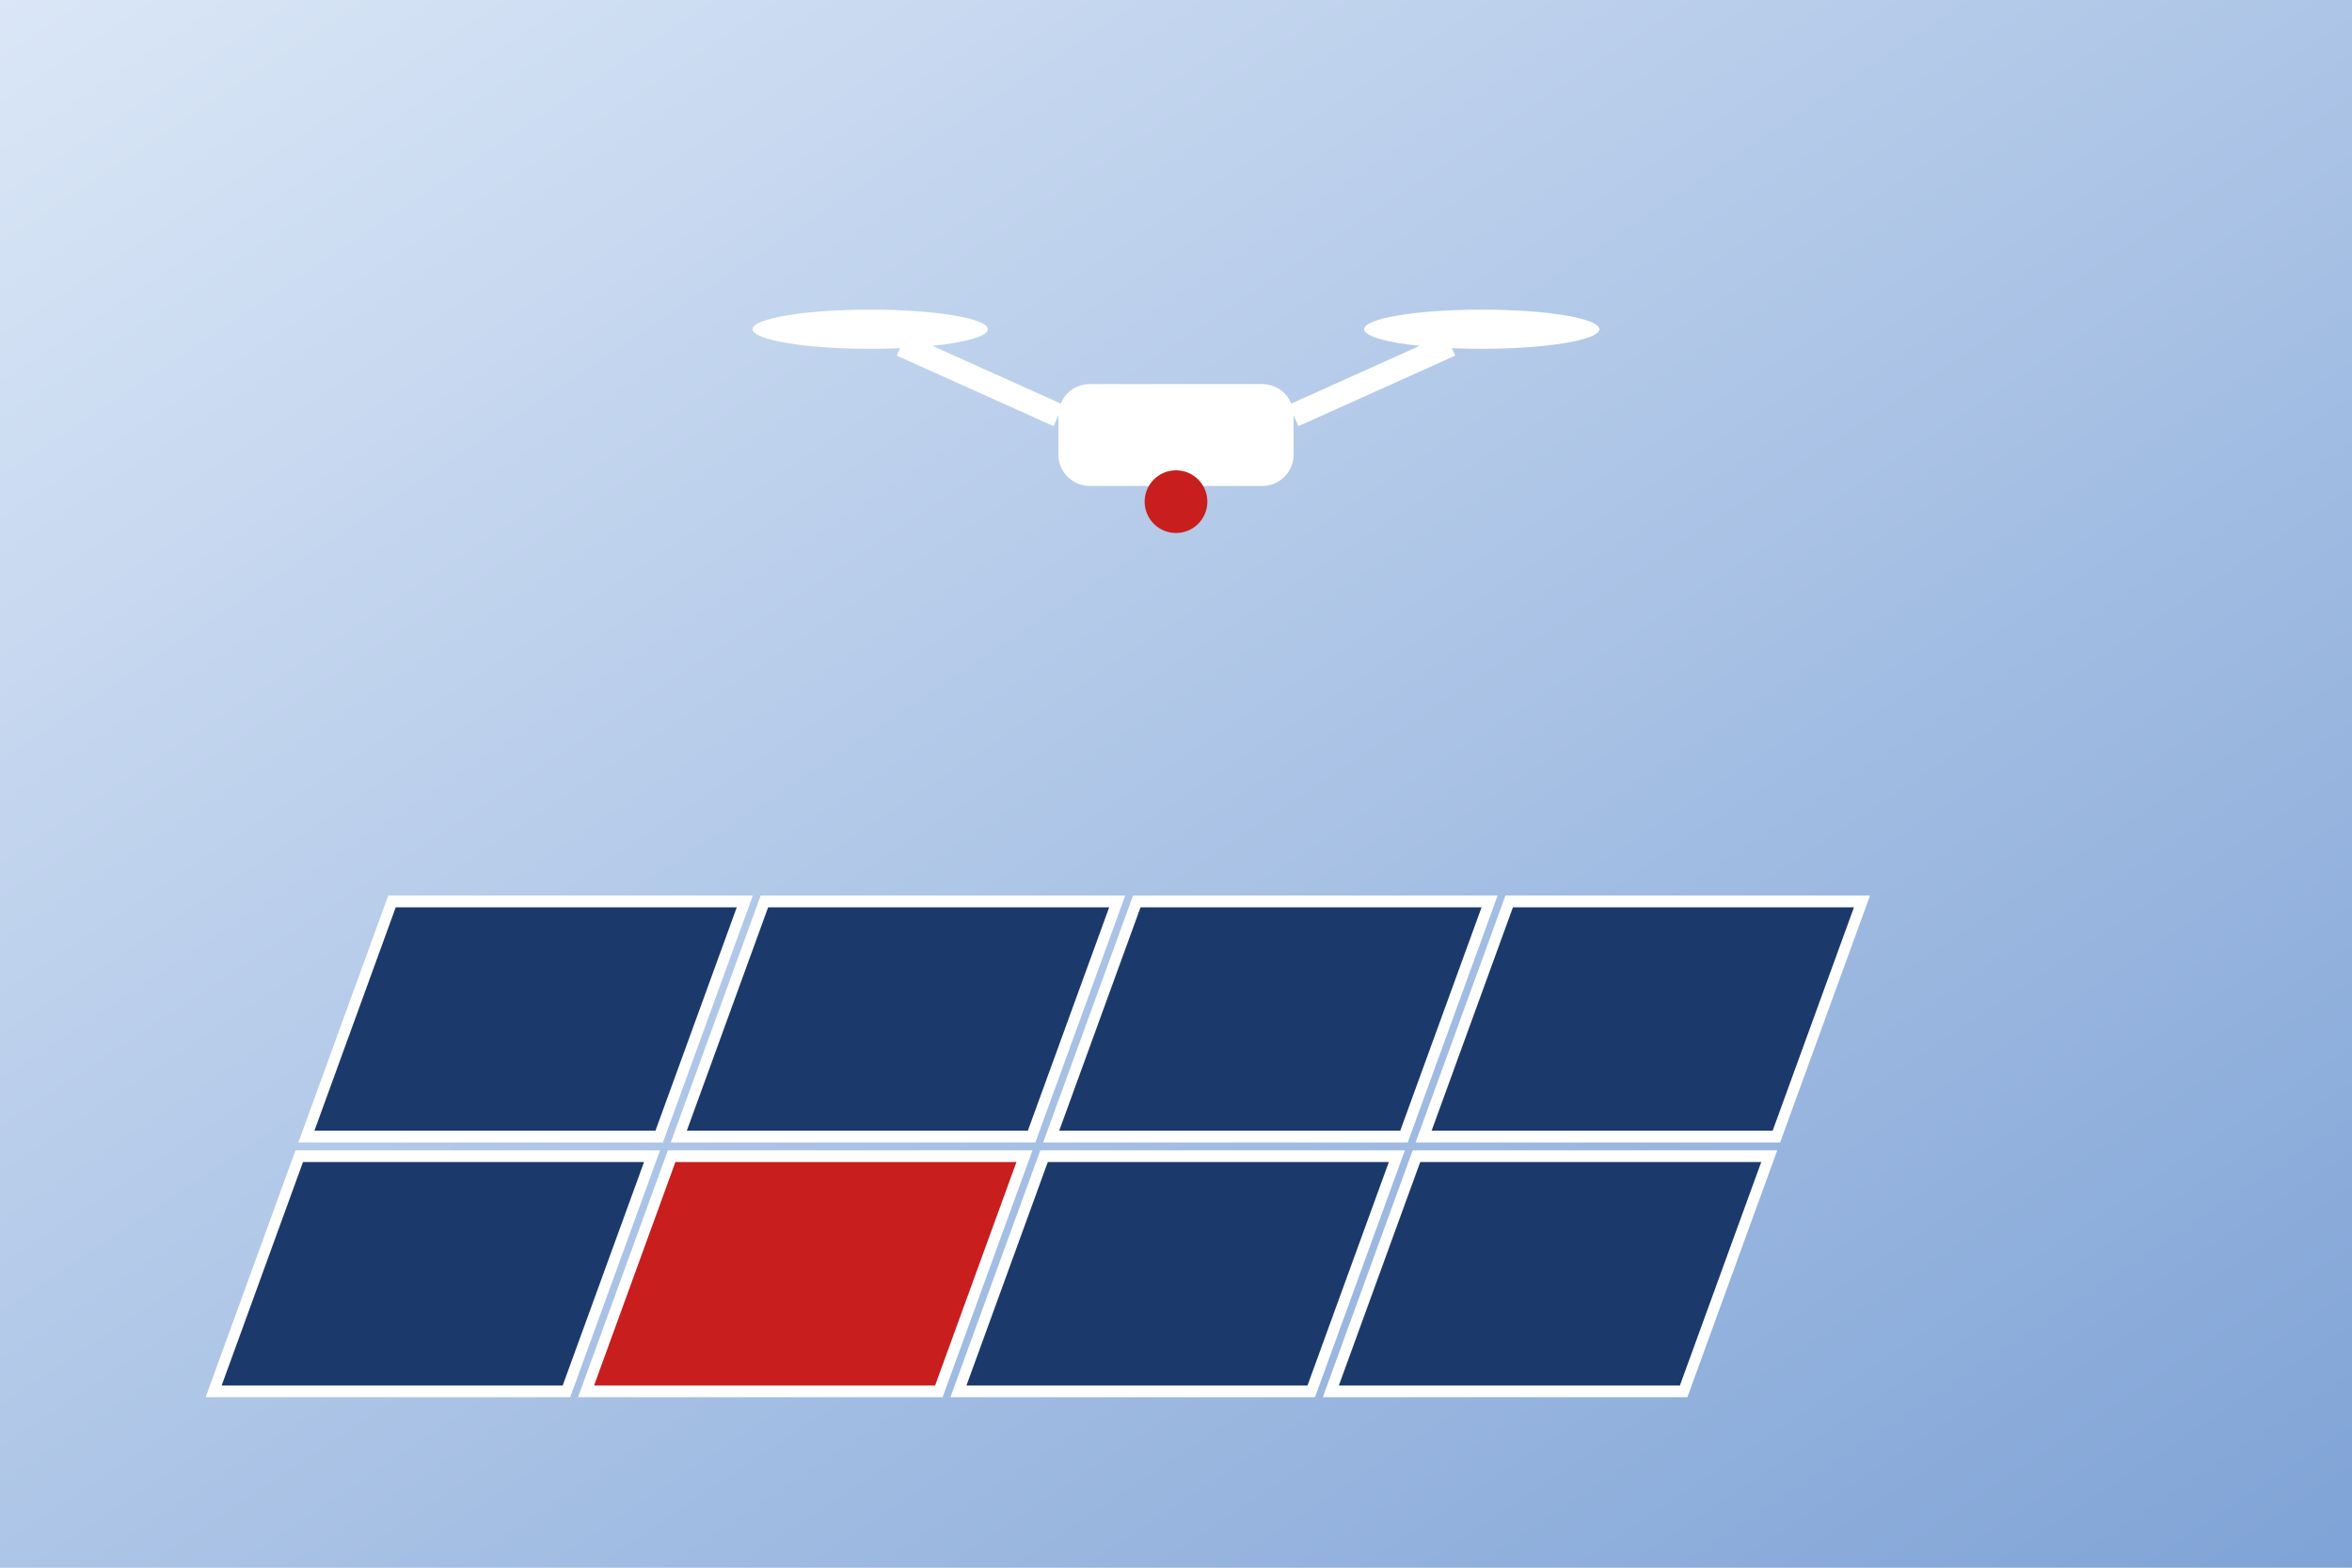
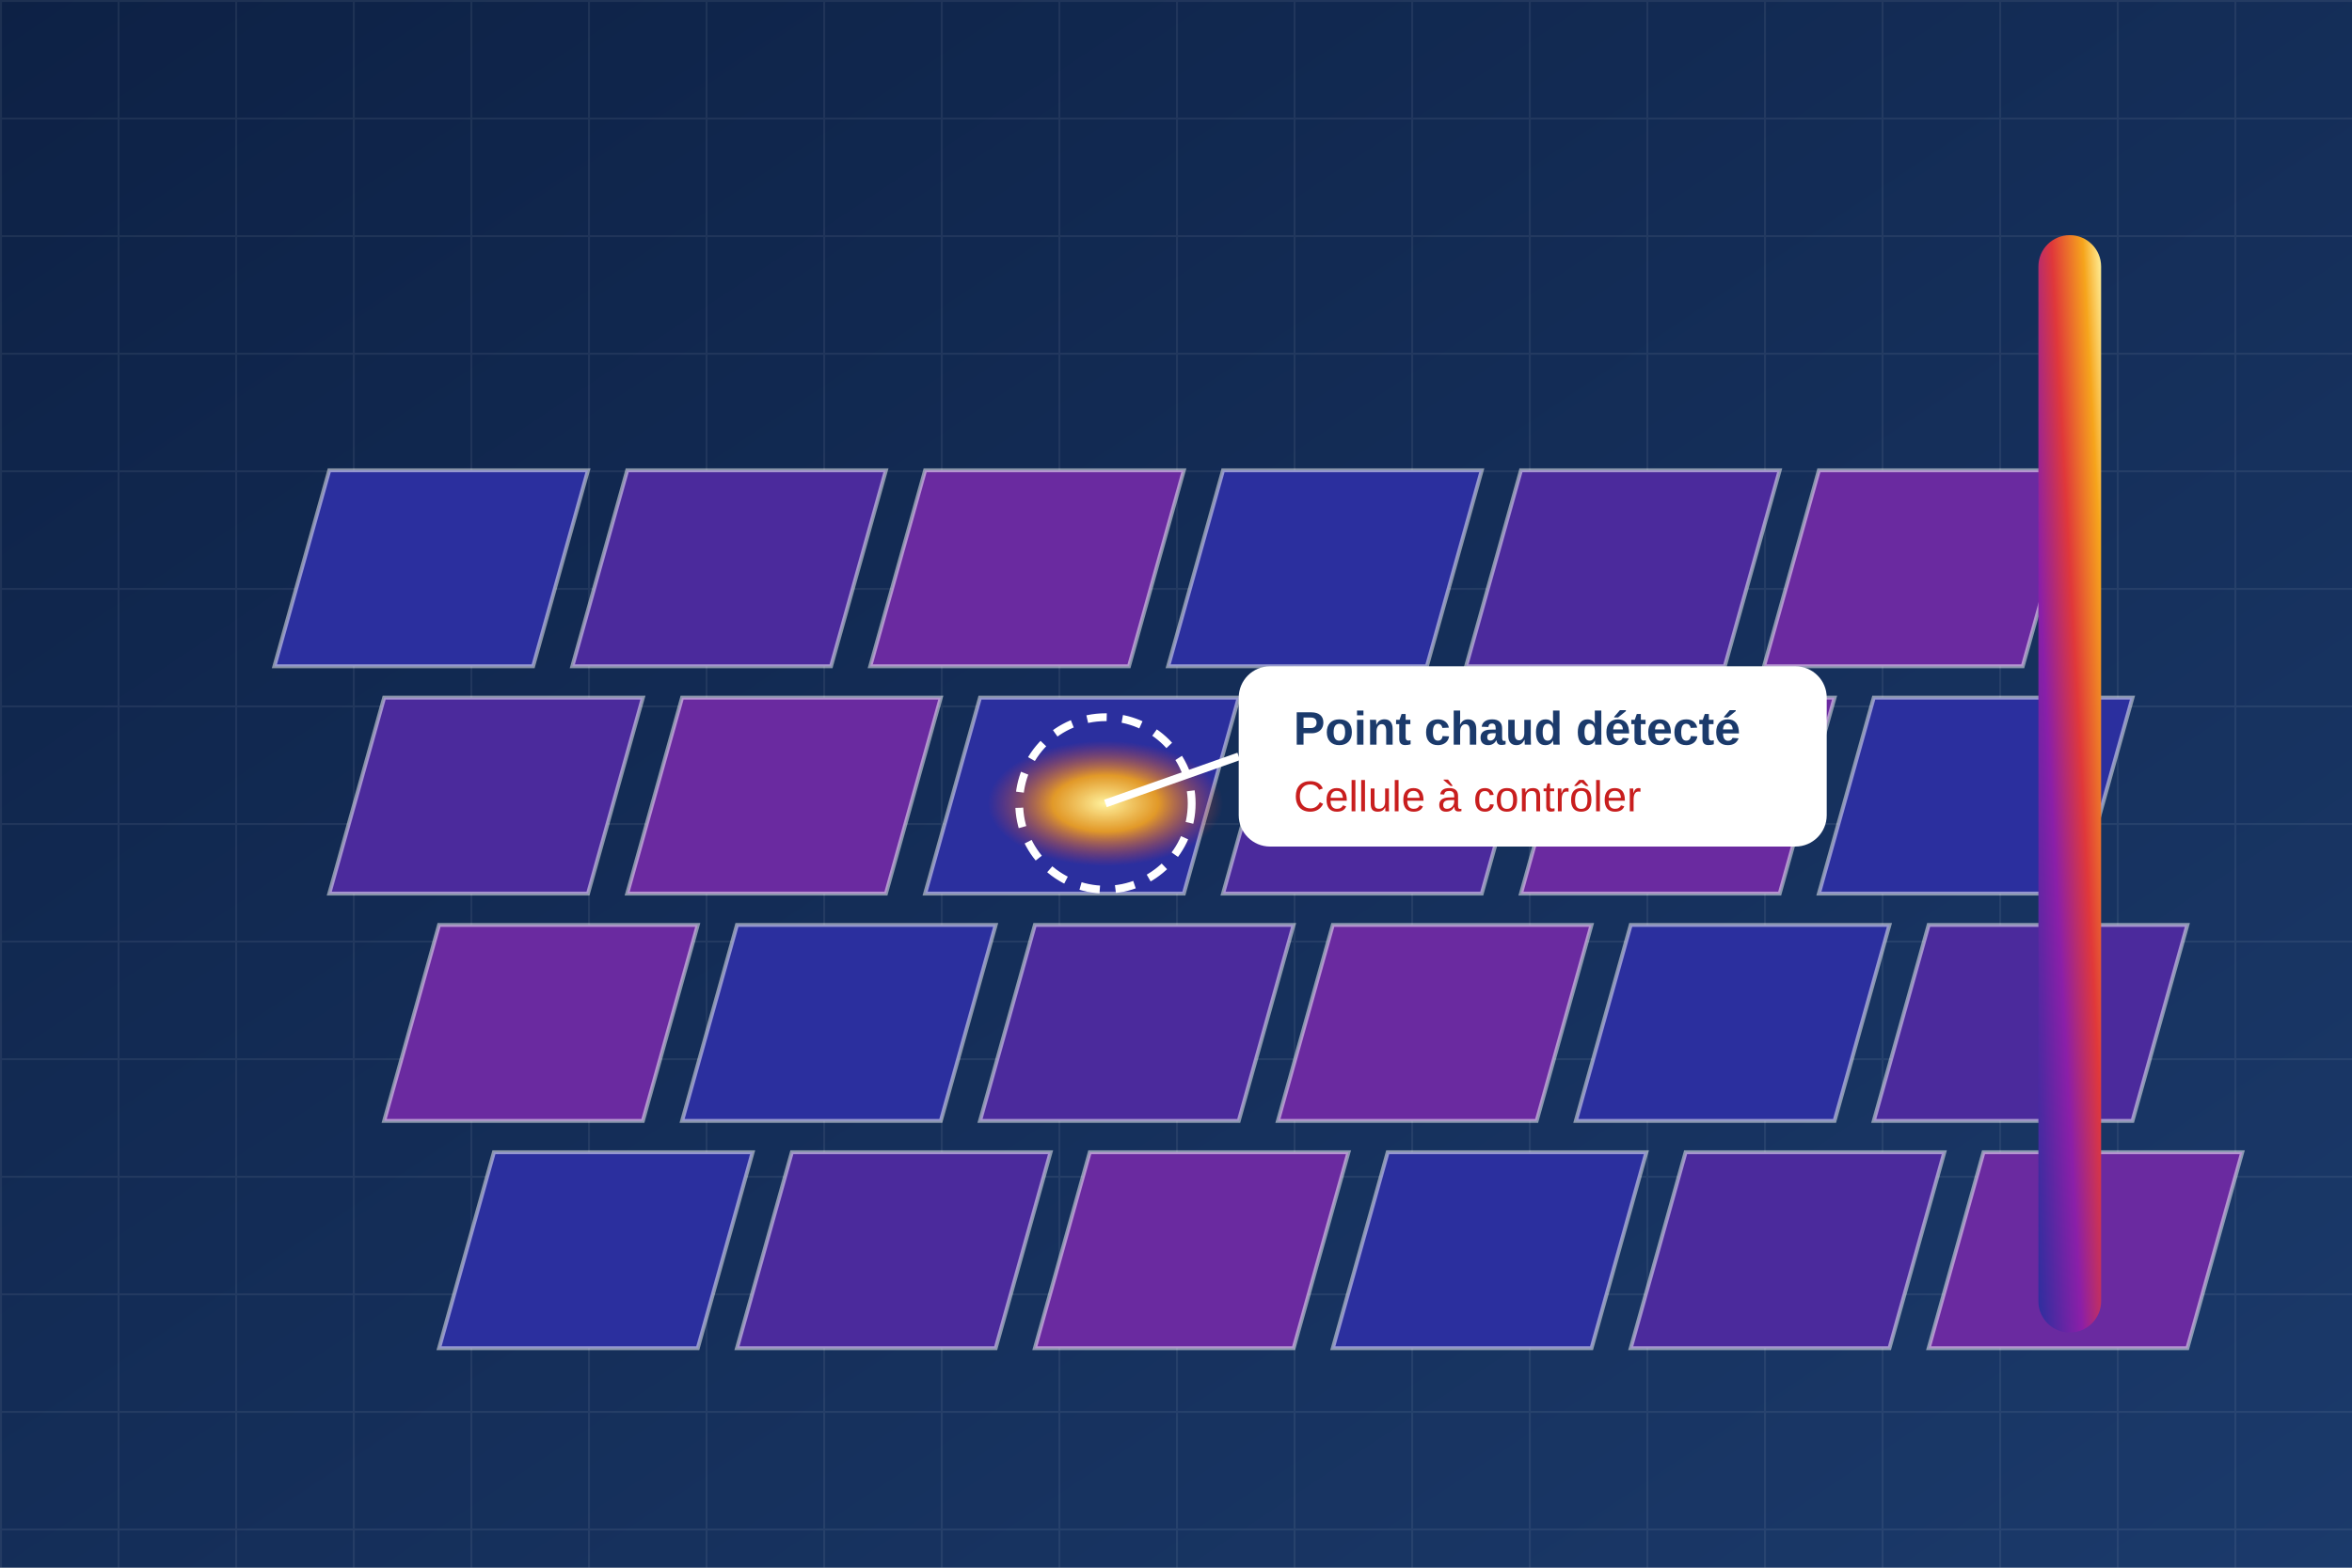
- <svg xmlns="http://www.w3.org/2000/svg" viewBox="0 0 600 400" role="img" aria-label="Illustration d'inspection de panneaux solaires avec cellule défectueuse en rouge">
+ <svg xmlns="http://www.w3.org/2000/svg" viewBox="0 0 600 400" role="img" aria-label="Panneaux solaires vus en imagerie thermique avec un point chaud">
  <defs>
-     <linearGradient id="g" x1="0" y1="0" x2="1" y2="1">
-       <stop offset="0" stop-color="#dbe7f7" />
-       <stop offset="1" stop-color="#7fa3d6" />
+     <linearGradient id="bg" x1="0" y1="0" x2="1" y2="1">
+       <stop offset="0" stop-color="#0d2145" />
+       <stop offset="1" stop-color="#1b3a6b" />
    </linearGradient>
+     <linearGradient id="heat" x1="0" y1="1" x2="1" y2="0">
+       <stop offset="0" stop-color="#2b2f9e" />
+       <stop offset=".35" stop-color="#8b1fa8" />
+       <stop offset=".6" stop-color="#e0383a" />
+       <stop offset=".85" stop-color="#f6a51c" />
+       <stop offset="1" stop-color="#fff3a0" />
+     </linearGradient>
+     <radialGradient id="hot" cx=".5" cy=".5" r=".5">
+       <stop offset="0" stop-color="#fff3a0" />
+       <stop offset=".45" stop-color="#f6a51c" stop-opacity=".9" />
+       <stop offset="1" stop-color="#e0383a" stop-opacity="0" />
+     </radialGradient>
+     <pattern id="grid" width="30" height="30" patternUnits="userSpaceOnUse">
+       <path d="M30 0H0V30" fill="none" stroke="#fff" stroke-opacity=".07" />
+     </pattern>
  </defs>
-   <rect width="600" height="400" fill="url(#g)" />
-   <g transform="translate(300 110)" fill="#fff">
-     <rect x="-30" y="-12" width="60" height="26" rx="8" />
-     <circle cx="0" cy="18" r="8" fill="#c81e1e" />
-     <path d="M-30-4l-40-18M30-4l40-18" stroke="#fff" stroke-width="6" />
-     <ellipse cx="-78" cy="-26" rx="30" ry="5" />
-     <ellipse cx="78" cy="-26" rx="30" ry="5" />
-   </g>
-   <g transform="translate(100 230) skewX(-20)">
-     <g fill="#1b3a6b" stroke="#fff" stroke-width="3">
-       <rect width="90" height="60" />
-       <rect x="95" width="90" height="60" />
-       <rect x="190" width="90" height="60" />
-       <rect x="285" width="90" height="60" />
-       <rect y="65" width="90" height="60" />
-       <rect x="95" y="65" width="90" height="60" fill="#c81e1e" />
-       <rect x="190" y="65" width="90" height="60" />
-       <rect x="285" y="65" width="90" height="60" />
-     </g>
-   </g>
+   <rect width="600" height="400" fill="url(#bg)" />
+   <rect width="600" height="400" fill="url(#grid)" />
+   <path d="M70 170l14-50h66l-14 50z" fill="#2b2f9e" stroke="#fff" stroke-opacity=".5" />
+   <path d="M146 170l14-50h66l-14 50z" fill="#4b2a9c" stroke="#fff" stroke-opacity=".5" />
+   <path d="M222 170l14-50h66l-14 50z" fill="#6a2aa0" stroke="#fff" stroke-opacity=".5" />
+   <path d="M298 170l14-50h66l-14 50z" fill="#2b2f9e" stroke="#fff" stroke-opacity=".5" />
+   <path d="M374 170l14-50h66l-14 50z" fill="#4b2a9c" stroke="#fff" stroke-opacity=".5" />
+   <path d="M450 170l14-50h66l-14 50z" fill="#6a2aa0" stroke="#fff" stroke-opacity=".5" />
+   <path d="M84 228l14-50h66l-14 50z" fill="#4b2a9c" stroke="#fff" stroke-opacity=".5" />
+   <path d="M160 228l14-50h66l-14 50z" fill="#6a2aa0" stroke="#fff" stroke-opacity=".5" />
+   <path d="M236 228l14-50h66l-14 50z" fill="#2b2f9e" stroke="#fff" stroke-opacity=".5" />
+   <path d="M312 228l14-50h66l-14 50z" fill="#4b2a9c" stroke="#fff" stroke-opacity=".5" />
+   <path d="M388 228l14-50h66l-14 50z" fill="#6a2aa0" stroke="#fff" stroke-opacity=".5" />
+   <path d="M464 228l14-50h66l-14 50z" fill="#2b2f9e" stroke="#fff" stroke-opacity=".5" />
+   <path d="M98 286l14-50h66l-14 50z" fill="#6a2aa0" stroke="#fff" stroke-opacity=".5" />
+   <path d="M174 286l14-50h66l-14 50z" fill="#2b2f9e" stroke="#fff" stroke-opacity=".5" />
+   <path d="M250 286l14-50h66l-14 50z" fill="#4b2a9c" stroke="#fff" stroke-opacity=".5" />
+   <path d="M326 286l14-50h66l-14 50z" fill="#6a2aa0" stroke="#fff" stroke-opacity=".5" />
+   <path d="M402 286l14-50h66l-14 50z" fill="#2b2f9e" stroke="#fff" stroke-opacity=".5" />
+   <path d="M478 286l14-50h66l-14 50z" fill="#4b2a9c" stroke="#fff" stroke-opacity=".5" />
+   <path d="M112 344l14-50h66l-14 50z" fill="#2b2f9e" stroke="#fff" stroke-opacity=".5" />
+   <path d="M188 344l14-50h66l-14 50z" fill="#4b2a9c" stroke="#fff" stroke-opacity=".5" />
+   <path d="M264 344l14-50h66l-14 50z" fill="#6a2aa0" stroke="#fff" stroke-opacity=".5" />
+   <path d="M340 344l14-50h66l-14 50z" fill="#2b2f9e" stroke="#fff" stroke-opacity=".5" />
+   <path d="M416 344l14-50h66l-14 50z" fill="#4b2a9c" stroke="#fff" stroke-opacity=".5" />
+   <path d="M492 344l14-50h66l-14 50z" fill="#6a2aa0" stroke="#fff" stroke-opacity=".5" />
+   <ellipse cx="282" cy="205" rx="30" ry="16" fill="url(#hot)" />
+   <circle cx="282" cy="205" r="22" fill="none" stroke="#fff" stroke-width="2" stroke-dasharray="5 4" />
+   <rect x="316" y="170" width="150" height="46" rx="8" fill="#fff" />
+   <text x="330" y="190" font-family="Arial" font-size="12" font-weight="700" fill="#1b3a6b">Point chaud détecté</text>
+   <text x="330" y="207" font-family="Arial" font-size="11" fill="#c81e1e">Cellule à contrôler</text>
+   <path d="M466 193h0M282 205L316 193" stroke="#fff" stroke-width="2" />
+   <rect x="520" y="60" width="16" height="280" rx="8" fill="url(#heat)" />
</svg>
